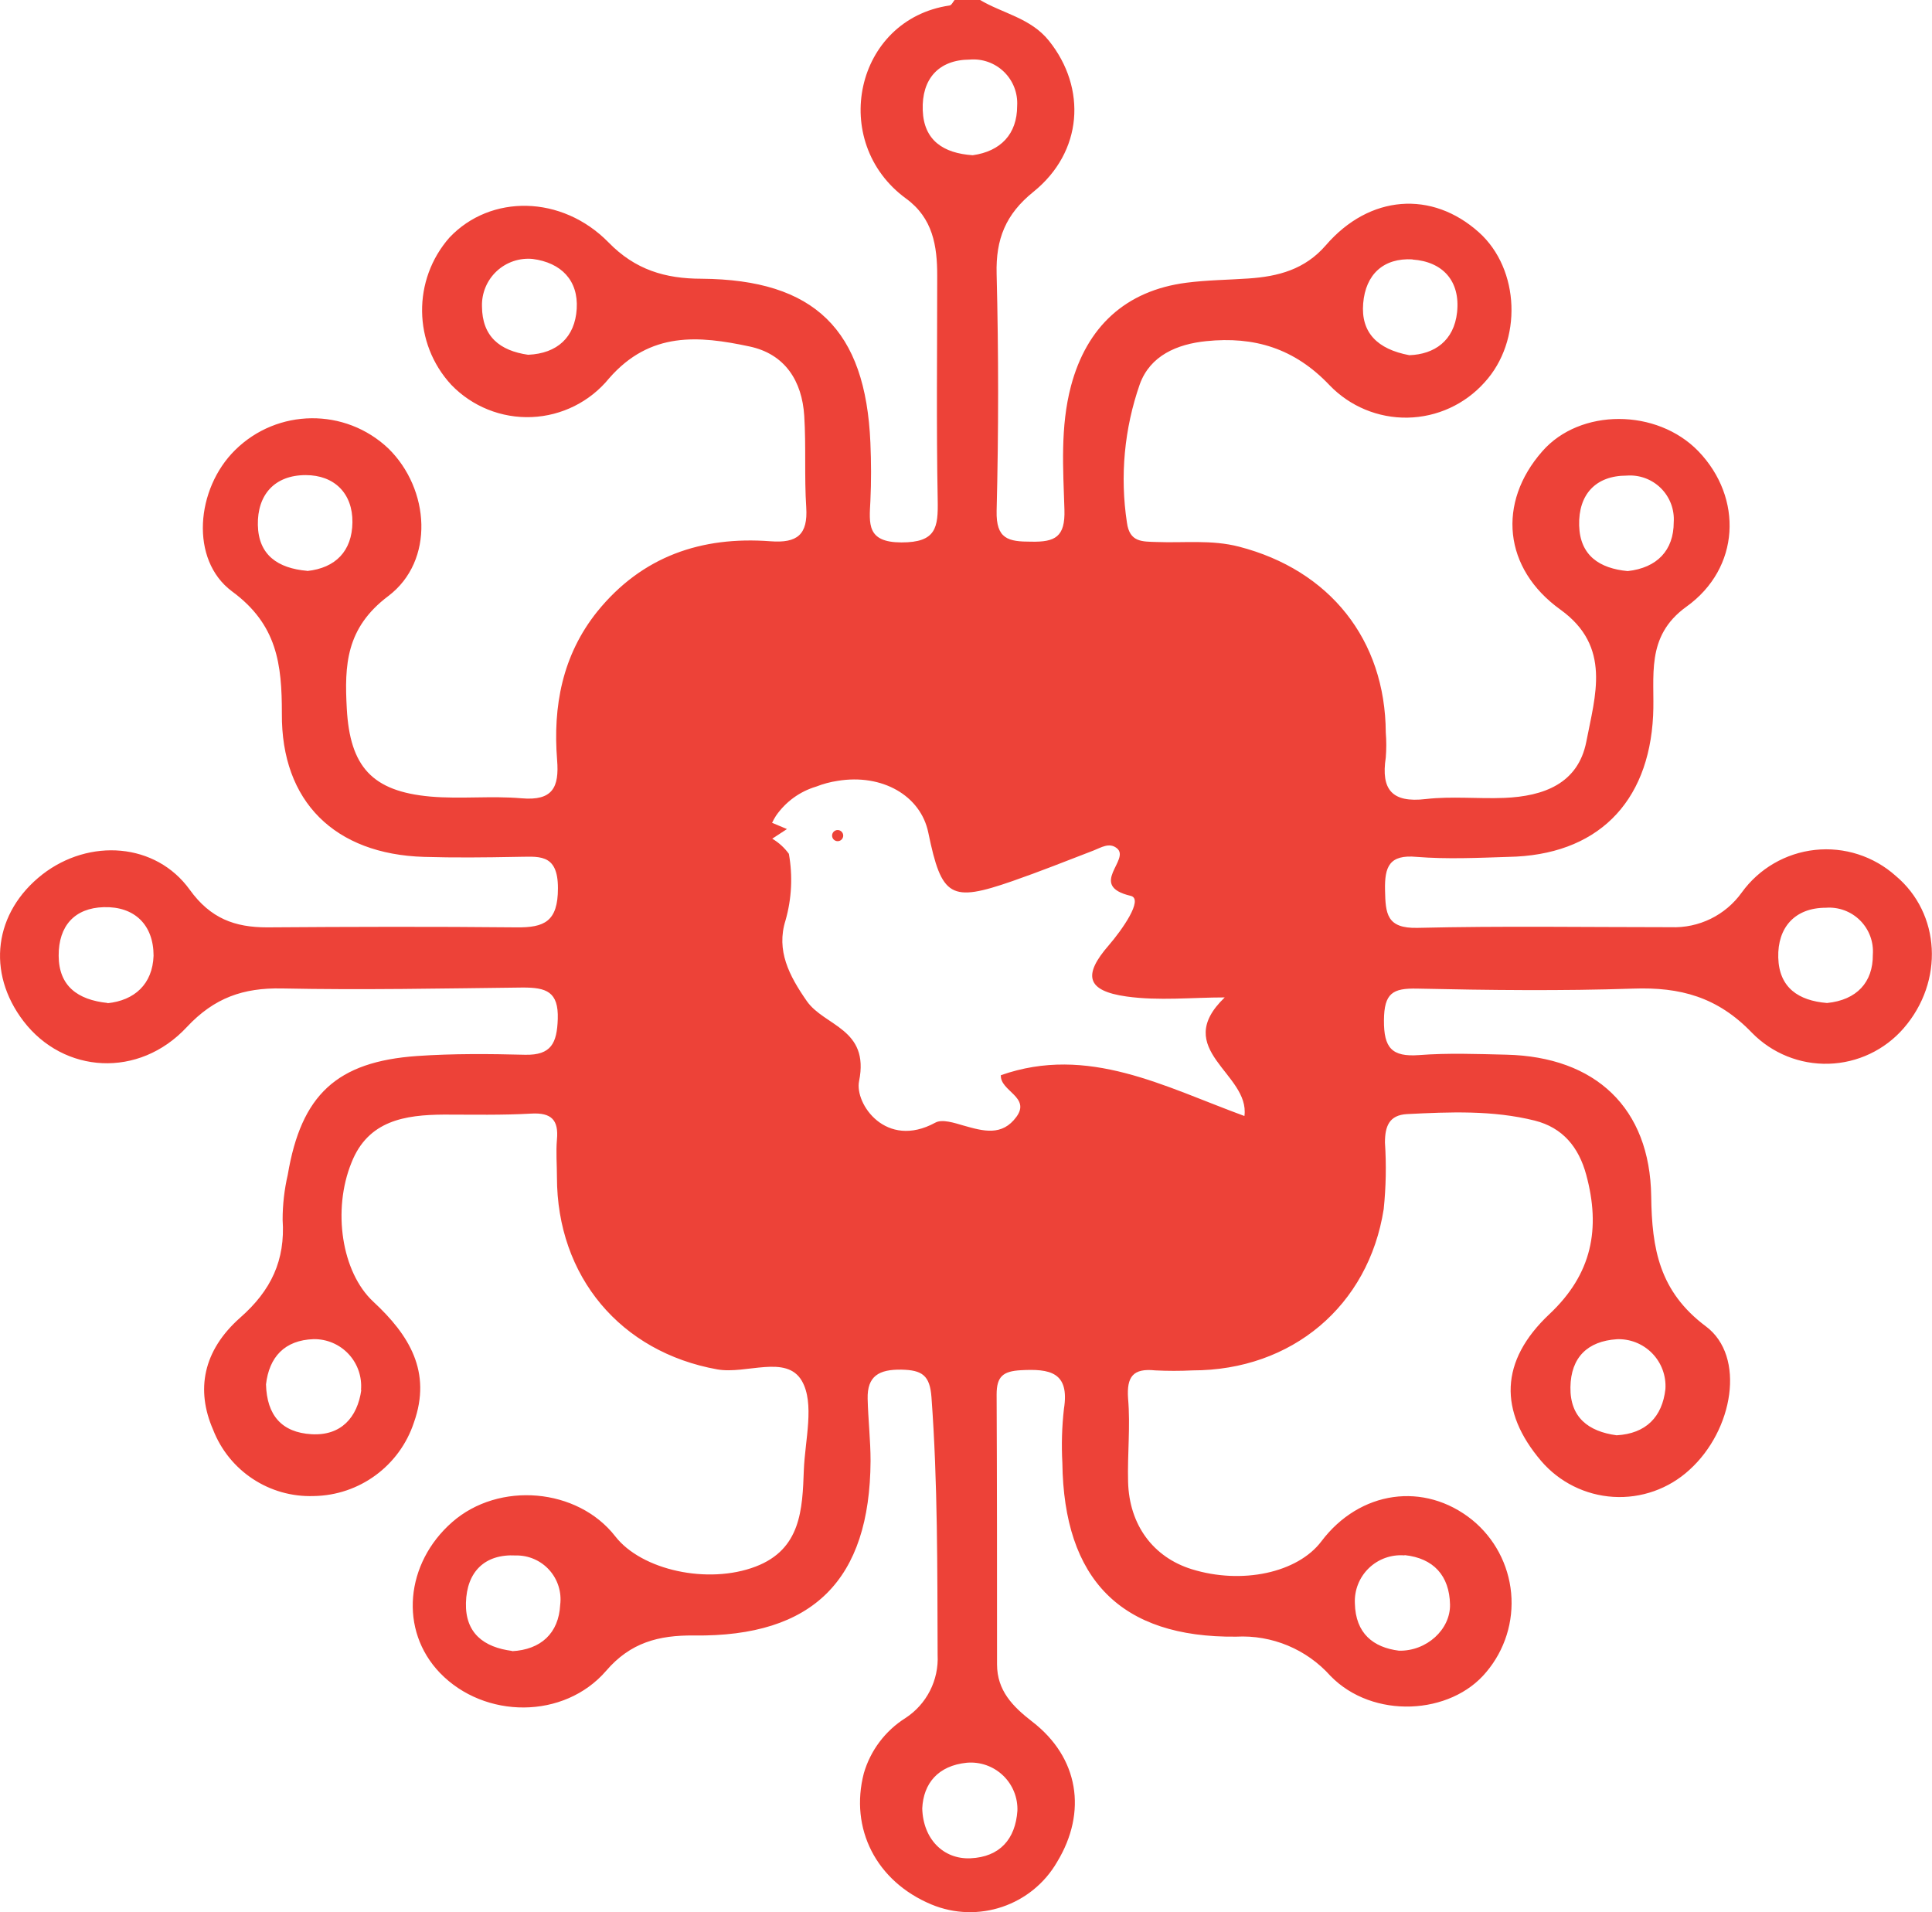
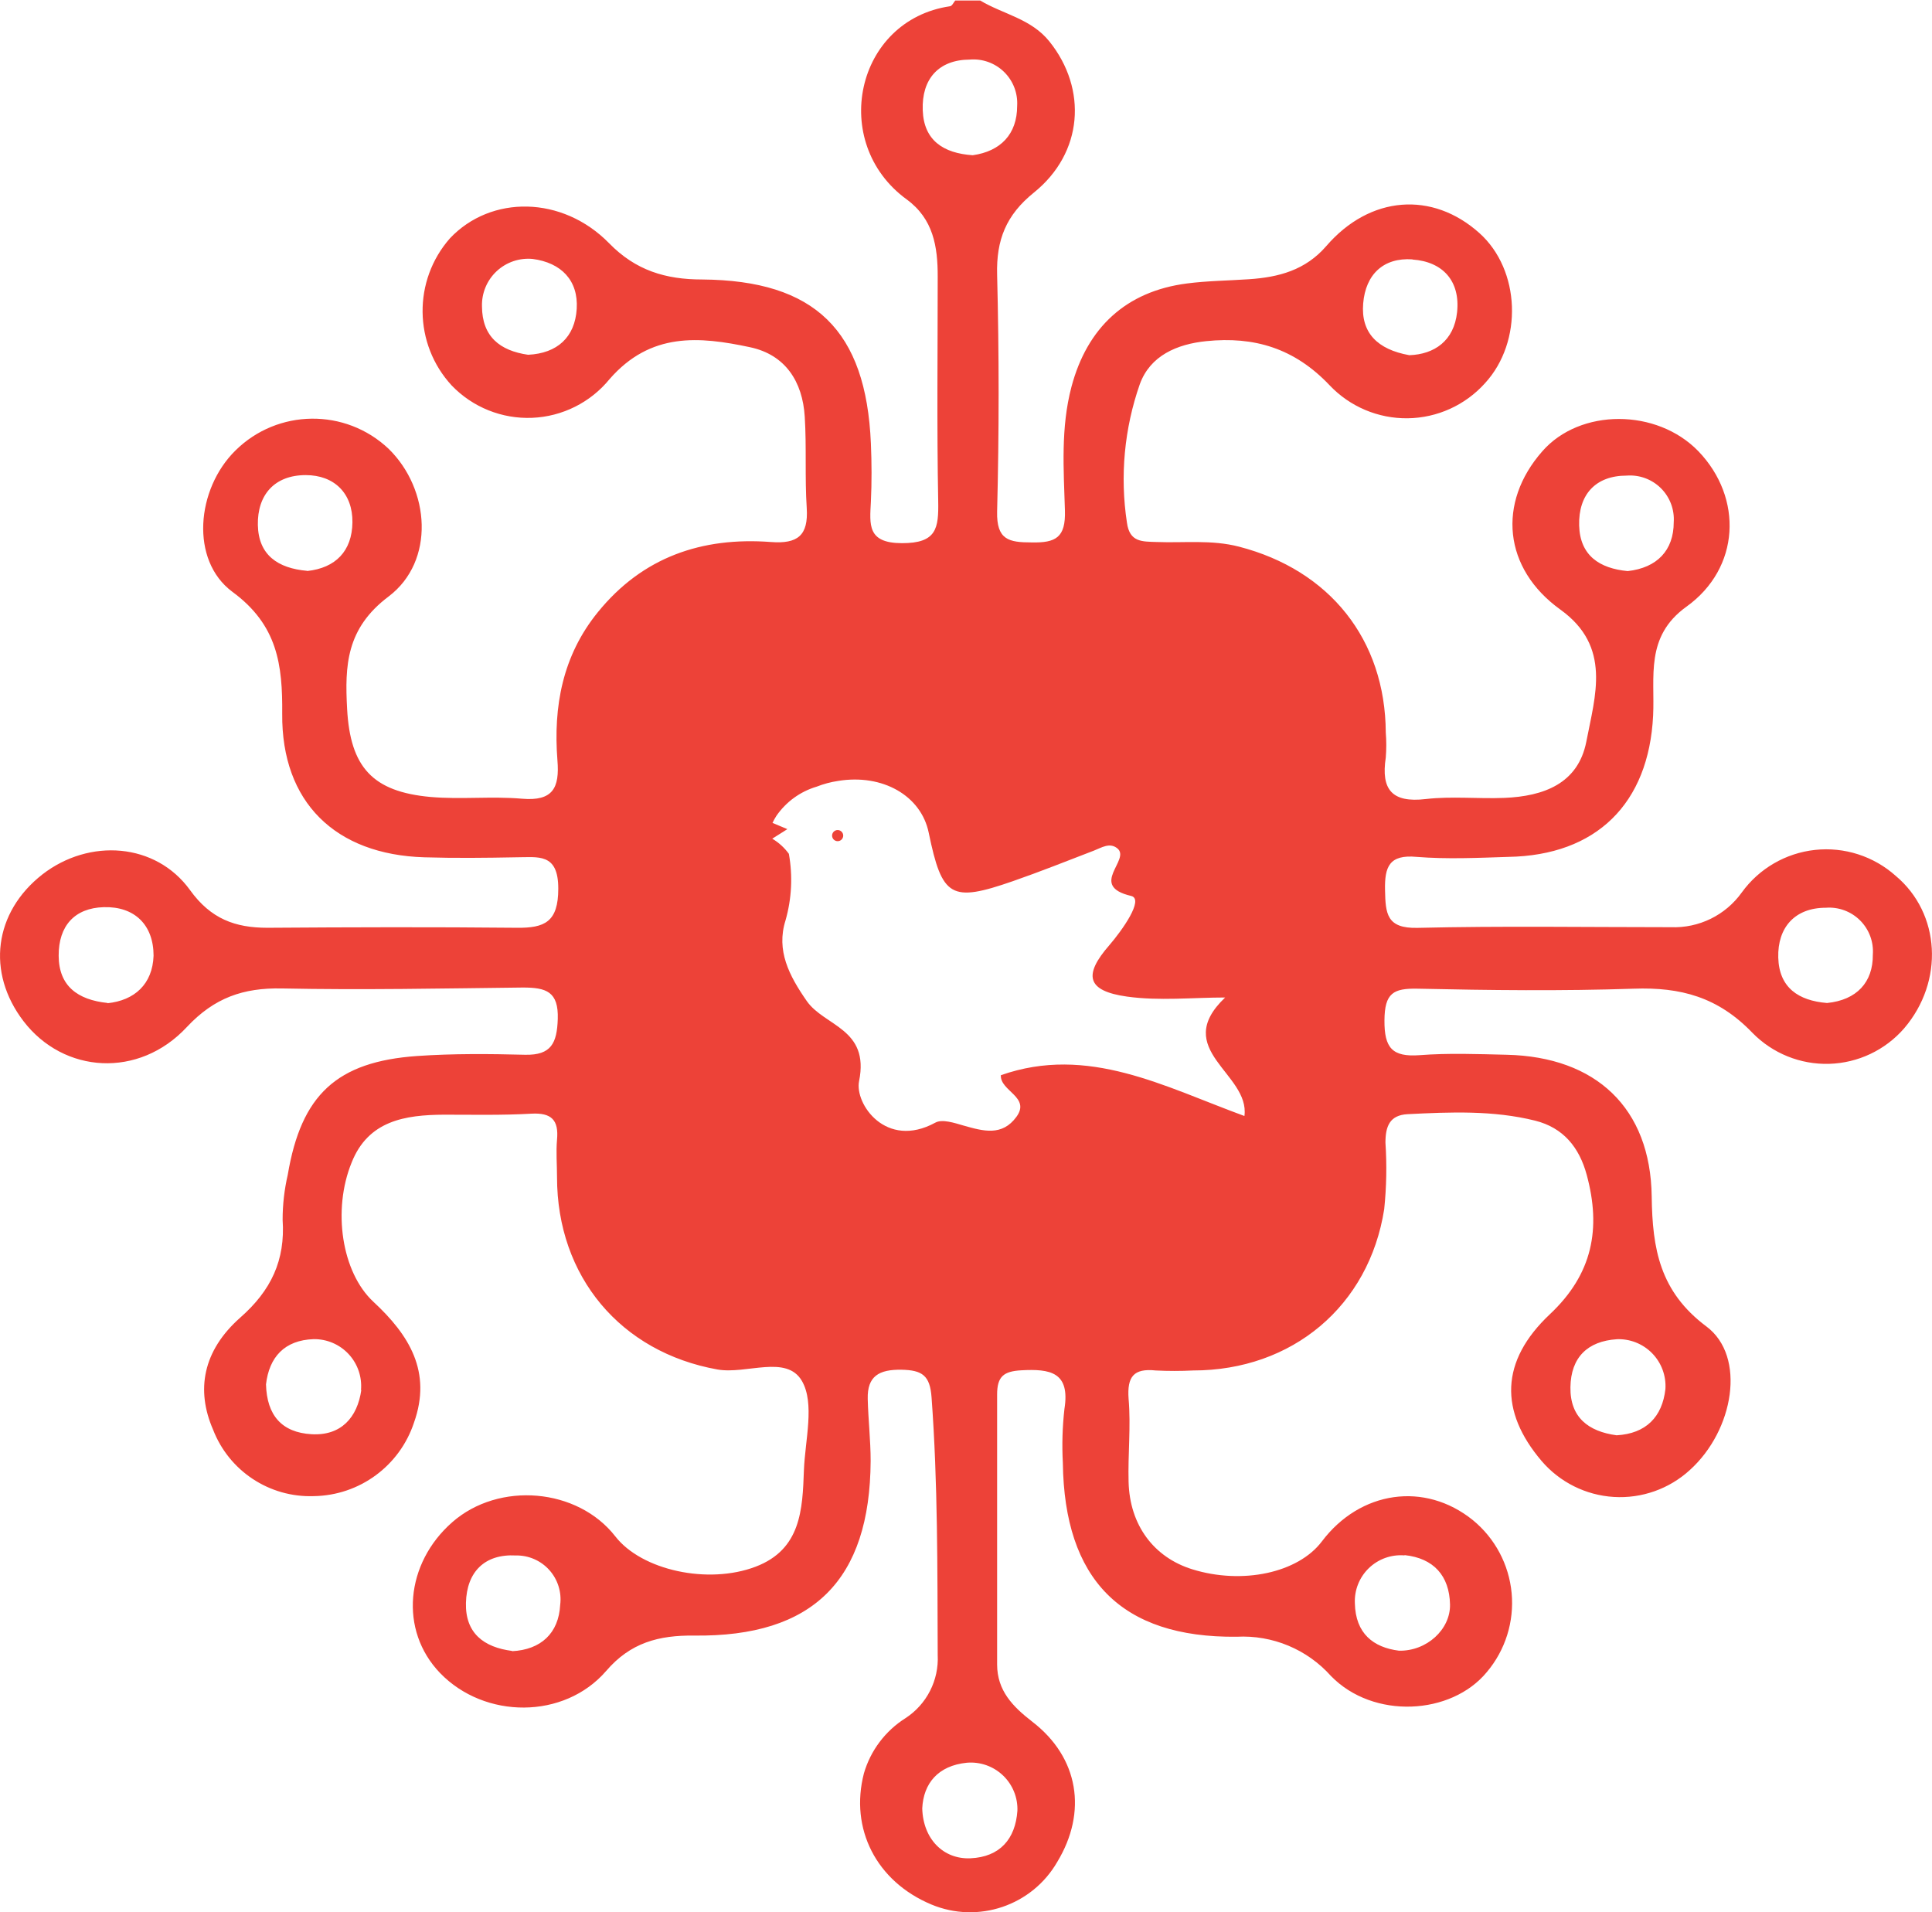
<svg xmlns="http://www.w3.org/2000/svg" id="logo_Image" data-name="logo Image" viewBox="0 0 232.49 230.04">
  <defs>
    <style>.cls-1{fill:#ed4238;}</style>
  </defs>
-   <path class="cls-1" d="M238.37,113.37a12.54,12.54,0,0,0-18.52,2,10,10,0,0,1-8.53,4.18c-10.16,0-20.33-.16-30.49.08-3.73.09-3.85-1.72-3.91-4.54s.51-4.31,3.81-4c3.64.29,7.33.12,11,0,10.63-.17,16.93-6.42,17.45-17,.23-4.65-1-9.5,4-13.1,6.49-4.65,6.84-13.1,1.45-18.71-5-5.17-14.24-5.19-18.78,0-5.45,6.19-4.7,14.12,2.18,19.06,6.18,4.45,4.17,10.35,3.11,15.9-1,5.07-5.18,6.55-9.83,6.75-3.16.13-6.37-.22-9.49.14-4.07.48-5.4-1.14-4.81-5a18.77,18.77,0,0,0,0-3c-.06-11.2-6.76-19.55-17.66-22.37-3.32-.86-6.61-.43-9.92-.56-1.73-.06-3.25.05-3.57-2.34a34.66,34.66,0,0,1,1.55-16.65c1.25-3.44,4.47-4.82,8-5.18,5.75-.59,10.6.84,14.83,5.3A12.72,12.72,0,0,0,188.89,54c4.59-5,4.27-13.63-.67-18.06-5.66-5.08-13.17-4.53-18.42,1.55-2.52,2.92-5.74,3.76-9.31,4-2.49.17-5,.19-7.47.51-7.35.95-12,5.33-13.89,12.42-1.31,4.95-.94,10-.79,14.91.1,3.25-1.11,3.89-4,3.83-2.75,0-4.24-.3-4.16-3.72q.36-14.23,0-28.5c-.11-4.19,1.08-7.18,4.43-9.88,5.94-4.79,6.44-12.46,1.87-18.17-2.21-2.76-5.57-3.28-8.34-4.94h-3c-.2.24-.38.66-.62.69-11.4,1.67-14.57,16.43-5.23,23.24,3.21,2.34,3.75,5.68,3.74,9.3,0,9-.11,18,.06,27,.06,3.27-.17,5.08-4.37,5.07s-3.87-2.24-3.73-5c.11-2.33.1-4.67,0-7-.58-13.6-6.71-19.62-20.31-19.73-4.38,0-8-1.08-11.2-4.37-5.62-5.73-14.2-5.81-19.14-.59a13.24,13.24,0,0,0,.21,17.72,12.7,12.7,0,0,0,19-.78c4.94-5.66,10.79-5.13,16.89-3.83,4.26.9,6.33,4.14,6.59,8.36.23,3.65,0,7.34.24,11,.21,3.29-1.08,4.33-4.32,4.08-8.28-.62-15.43,1.8-20.82,8.45C77.9,86.83,76.78,93,77.29,99.43c.27,3.3-.54,4.93-4.26,4.61s-7.34.11-11-.21c-7-.63-9.67-3.59-10.05-10.6-.28-5.21-.12-9.68,5-13.53,5.6-4.24,5-12.87,0-17.76a13.26,13.26,0,0,0-18.44.2c-4.71,4.64-5.48,13.2-.37,17,5.45,4,6,8.78,6,14.69-.09,10.63,6.39,16.94,17.11,17.26,3.67.11,7.34.07,11,0,2.67,0,5.12-.58,5.11,3.78,0,4-1.63,4.74-5,4.7-10-.1-20-.07-30,0-3.89,0-6.81-1.07-9.3-4.52C29,109.37,21,108.82,15.35,113.2c-5.83,4.56-6.76,11.79-2.27,17.66,4.84,6.32,13.88,6.91,19.65.71,3.3-3.53,6.79-4.74,11.44-4.65,9.66.2,19.33,0,29-.11,2.8,0,4.31.48,4.2,3.8-.1,2.87-.77,4.36-3.93,4.29-4.32-.11-8.67-.15-13,.15-9.68.68-13.94,4.68-15.56,14.28a24,24,0,0,0-.62,5.43c.33,4.87-1.38,8.5-5.1,11.77-4.52,4-5.34,8.73-3.27,13.48A12.52,12.52,0,0,0,48,188a12.9,12.9,0,0,0,12.06-8.85c2.17-6.11-.57-10.53-4.88-14.53-3.83-3.55-4.95-11.05-2.63-16.75,2-5.06,6.43-5.74,11.12-5.77,3.5,0,7,.08,10.5-.12,2.44-.14,3.32.77,3.1,3.13-.13,1.49,0,3,0,4.5,0,12,7.68,21.07,19.3,23.15,3.48.62,8.3-1.83,10.17,1.38,1.57,2.72.38,7.11.24,10.75-.17,4.71-.34,9.52-5.81,11.6-5.72,2.18-13.71.44-16.88-3.64-4.54-5.83-14-6.65-19.63-1.71s-6.41,13-1.47,18.14c5.37,5.57,14.94,5.61,20-.25,2.92-3.4,6.32-4.3,10.59-4.25,14.33.17,21.15-6.69,21.23-21,0-2.49-.29-5-.35-7.47-.07-2.76,1.37-3.56,4.06-3.52,2.5.05,3.43.69,3.62,3.32.76,10.31.7,20.63.74,31a8.55,8.55,0,0,1-3.88,7.61,11.72,11.72,0,0,0-5,6.64c-1.72,6.66,1.48,13,8.12,15.78a12.11,12.11,0,0,0,15.15-5.13c3.63-6,2.6-12.55-3-16.86-2.38-1.84-4.23-3.75-4.24-6.88,0-10.84,0-21.67-.05-32.5,0-2.18.8-2.79,2.9-2.91,3.47-.19,5.91.2,5.2,4.65a39,39,0,0,0-.19,6.49c.18,14,7,21.06,20.91,20.92a14.21,14.21,0,0,1,11.36,4.73c5.09,5.23,14.47,4.73,18.76-.49a12.89,12.89,0,0,0-1.7-18.28c-5.77-4.65-13.54-3.55-18.16,2.57-2.86,3.79-9.57,5.23-15.61,3.35-4.62-1.44-7.52-5.31-7.65-10.52-.09-3.33.29-6.68,0-10-.19-2.66.61-3.68,3.27-3.4a44.79,44.79,0,0,0,4.49,0c11.94,0,21.18-7.76,23-19.41a47.18,47.18,0,0,0,.15-8c0-1.94.49-3.31,2.65-3.43,5.15-.26,10.31-.48,15.37.78,3.38.85,5.3,3.2,6.2,6.52,1.75,6.46.72,11.93-4.43,16.77-6,5.65-6.08,11.69-1,17.66a12.43,12.43,0,0,0,17.84,1.09c5.31-4.79,6.8-13.68,2-17.27-5.62-4.2-6.51-9.35-6.59-15.65-.14-10.65-6.71-16.8-17.44-17.05-3.5-.08-7-.22-10.5.05-3.29.24-4.24-.88-4.22-4.18s1.07-3.88,4-3.82c8.66.19,17.34.29,26,0,5.64-.2,10.14,1,14.28,5.31a12.42,12.42,0,0,0,18.25-.53C244.23,126.07,243.76,117.88,238.37,113.37ZM200.28,71.21c-.1-3.74,2-6,5.71-6a5.27,5.27,0,0,1,5.67,5.62c0,3.37-2,5.48-5.54,5.87C202.75,76.38,200.38,74.85,200.28,71.21Zm-20.06-32c3.66.25,5.77,2.6,5.37,6.34-.37,3.45-2.74,5.07-5.75,5.17C176,50,174,48,174.29,44.49S176.75,39,180.22,39.19ZM73.8,50.67c-3.41-.49-5.53-2.2-5.55-5.82a5.57,5.57,0,0,1,6.1-5.71c3.44.45,5.51,2.59,5.3,6S77.32,50.52,73.8,50.67Zm-26.59,26c-3.53-.31-5.86-1.9-5.93-5.52s2-6,5.76-6c3.46,0,5.66,2.22,5.62,5.68S50.63,76.33,47.21,76.69Zm-24,52c-3.66-.38-5.88-2.07-5.9-5.68s1.93-5.75,5.42-5.85c3.73-.11,6,2.15,6,5.84C28.61,126.41,26.43,128.37,23.17,128.7Zm30.52,46.56c-.47,3.32-2.44,5.54-6,5.33s-5.37-2.26-5.47-6c.38-3.26,2.21-5.32,5.73-5.44A5.64,5.64,0,0,1,53.69,175.26Zm18.16,31.41c-3.45-.44-5.66-2.16-5.57-5.78.09-3.78,2.3-5.91,6-5.71a5.28,5.28,0,0,1,5.34,5.95C77.48,204.5,75.35,206.49,71.85,206.67Zm107.4-11.53c3.46.37,5.38,2.47,5.45,5.94.06,3-2.81,5.63-6.14,5.56-3.09-.39-5.23-2.07-5.31-5.7A5.53,5.53,0,0,1,179.25,195.14Zm-58-173.88c-.14-3.74,1.91-6.06,5.65-6.08a5.27,5.27,0,0,1,5.71,5.58c0,3.4-2,5.46-5.35,5.93C123.78,26.42,121.42,24.88,121.29,21.26Zm11.39,204.65c-.24,3.38-2.1,5.55-5.65,5.71-3.24.14-5.7-2.3-5.8-6,.14-3,1.89-5.15,5.37-5.5A5.61,5.61,0,0,1,132.68,225.91ZM160,142.27c-9.63-3.52-18.81-8.6-29.31-4.91-.11,1.91,3.61,2.62,1.88,5s-4,1.73-6.37,1.06c-1.1-.32-2.57-.81-3.4-.35-5.94,3.24-9.73-2.28-9.17-5,1.28-6.34-4.18-6.59-6.3-9.64s-3.7-6.08-2.55-9.71a17.76,17.76,0,0,0,.4-8,6.69,6.69,0,0,0-2-1.82l1.77-1.16h0l-1.79-.75a7.19,7.19,0,0,1,.47-.85,9,9,0,0,1,4.84-3.51,11.9,11.9,0,0,1,2.58-.69c5.35-.88,10,1.77,10.91,6.24,1.61,7.78,2.67,8.41,10.13,5.82,3.28-1.14,6.51-2.43,9.76-3.68.92-.36,1.88-1,2.79-.28,1.73,1.36-3.56,4.51,1.68,5.74,1.6.38-1.11,4.17-2.63,5.93-3.14,3.6-2.73,5.5,2.13,6.18,3.87.54,7.87.11,11.81.11C151.09,134.29,160.69,137.15,160,142.27Zm44.77,26.86a5.64,5.64,0,0,1,5.89,6c-.38,3.35-2.34,5.36-5.87,5.56-3.41-.46-5.61-2.16-5.56-5.78S201.32,169.36,204.81,169.13Zm25.32-40.46c-3.4-.28-5.75-1.83-5.85-5.46s2-6,5.72-6a5.27,5.27,0,0,1,5.66,5.65C235.65,126.18,233.68,128.31,230.13,128.67Z" transform="translate(-10.25 -7.98)" />
+   <path class="cls-1" d="M229.37,107.87a12.54,12.54,0,0,0-18.52,2,10,10,0,0,1-8.53,4.18c-10.16,0-20.33-.16-30.49.08-3.73.09-3.85-1.72-3.91-4.54s.51-4.31,3.81-4c3.64.29,7.33.12,11,0,10.63-.17,16.93-6.42,17.45-17,.23-4.65-1-9.5,4-13.1,6.49-4.65,6.84-13.1,1.45-18.71-5-5.17-14.24-5.19-18.78,0-5.45,6.19-4.7,14.12,2.18,19.06,6.18,4.45,4.17,10.35,3.11,15.9-1,5.07-5.18,6.55-9.83,6.75-3.16.13-6.37-.22-9.49.14-4.07.48-5.4-1.14-4.81-5a18.77,18.77,0,0,0,0-3c-.06-11.2-6.76-19.55-17.66-22.37-3.32-.86-6.61-.43-9.92-.56-1.73-.06-3.25.05-3.57-2.34a34.66,34.66,0,0,1,1.55-16.65c1.25-3.44,4.47-4.82,8-5.18,5.75-.59,10.6.84,14.83,5.3a12.72,12.72,0,0,0,18.71-.24c4.59-5,4.27-13.63-.67-18.06-5.66-5.08-13.17-4.53-18.42,1.55-2.52,2.92-5.74,3.76-9.31,4-2.49.17-5,.19-7.47.51-7.35.95-12,5.33-13.89,12.42-1.31,4.95-.94,9.95-.79,14.91.1,3.25-1.11,3.89-4,3.83-2.75,0-4.24-.3-4.16-3.72q.36-14.23,0-28.5c-.11-4.19,1.08-7.18,4.43-9.88,5.94-4.79,6.44-12.46,1.87-18.17-2.21-2.76-5.57-3.28-8.34-4.94h-3c-.2.24-.38.66-.62.69-11.4,1.67-14.57,16.43-5.23,23.24,3.21,2.34,3.75,5.68,3.74,9.3,0,9-.11,18,.06,27,.06,3.27-.17,5.08-4.37,5.07s-3.87-2.24-3.73-5c.11-2.33.1-4.67,0-7-.58-13.6-6.71-19.62-20.31-19.73-4.38,0-8-1.08-11.2-4.37-5.62-5.73-14.2-5.81-19.14-.59a13.24,13.24,0,0,0,.21,17.72,12.7,12.7,0,0,0,19-.78c4.94-5.66,10.79-5.13,16.89-3.83,4.26.9,6.33,4.14,6.59,8.36.23,3.65,0,7.34.24,11,.21,3.29-1.08,4.33-4.32,4.08-8.28-.62-15.43,1.8-20.82,8.45-4.25,5.23-5.37,11.35-4.86,17.83.27,3.3-.54,4.93-4.26,4.61s-7.34.11-11-.21c-7-.63-9.67-3.59-10.05-10.6-.28-5.21-.12-9.68,5-13.53,5.6-4.24,5-12.87,0-17.76a13.26,13.26,0,0,0-18.44.2c-4.71,4.64-5.48,13.2-.37,17,5.45,4,6.05,8.78,6,14.69-.09,10.63,6.39,16.94,17.11,17.26,3.67.11,7.34.07,11,0,2.67,0,5.12-.58,5.11,3.78,0,4-1.63,4.74-5,4.7-10-.1-20-.07-30,0-3.89,0-6.81-1.07-9.3-4.52C20,103.87,12,103.32,6.35,107.7c-5.83,4.56-6.76,11.79-2.27,17.66,4.84,6.32,13.88,6.91,19.65.71,3.3-3.53,6.79-4.74,11.44-4.65,9.66.2,19.33,0,29-.11,2.8,0,4.31.48,4.2,3.8-.1,2.87-.77,4.36-3.93,4.29-4.32-.11-8.67-.15-13,.15-9.68.68-13.94,4.68-15.56,14.28a24,24,0,0,0-.62,5.43c.33,4.87-1.38,8.5-5.1,11.77-4.52,4-5.34,8.73-3.27,13.48a12.52,12.52,0,0,0,12.12,8,12.9,12.9,0,0,0,12.06-8.85c2.17-6.11-.57-10.53-4.88-14.53-3.83-3.55-4.95-11.05-2.63-16.75,2-5.06,6.43-5.74,11.12-5.77,3.5,0,7,.08,10.5-.12,2.44-.14,3.32.77,3.1,3.13-.13,1.49,0,3,0,4.5,0,12,7.68,21.07,19.3,23.15,3.48.62,8.3-1.83,10.17,1.38,1.57,2.72.38,7.11.24,10.75-.17,4.71-.34,9.52-5.81,11.6-5.72,2.18-13.71.44-16.88-3.64-4.54-5.83-14-6.65-19.63-1.71s-6.41,13-1.47,18.14c5.37,5.57,14.94,5.61,20-.25,2.92-3.4,6.32-4.3,10.59-4.25,14.33.17,21.15-6.69,21.23-21,0-2.49-.29-5-.35-7.47-.07-2.76,1.37-3.56,4.06-3.52,2.5.05,3.43.69,3.62,3.32.76,10.31.7,20.63.74,31a8.55,8.55,0,0,1-3.88,7.61,11.72,11.72,0,0,0-5,6.64c-1.72,6.66,1.48,13,8.12,15.78a12.11,12.11,0,0,0,15.15-5.13c3.63-6,2.6-12.55-3-16.86-2.38-1.84-4.23-3.75-4.24-6.88,0-10.84,0-21.67,0-32.5,0-2.18.8-2.79,2.9-2.91,3.47-.19,5.91.2,5.2,4.65a39,39,0,0,0-.19,6.49c.18,14,7,21.06,20.91,20.92a14.21,14.21,0,0,1,11.36,4.73c5.09,5.23,14.47,4.73,18.76-.49a12.89,12.89,0,0,0-1.7-18.28c-5.77-4.65-13.54-3.55-18.16,2.57-2.86,3.79-9.57,5.23-15.61,3.35-4.62-1.44-7.52-5.31-7.65-10.52-.09-3.33.29-6.68,0-10-.19-2.66.61-3.68,3.27-3.4a44.79,44.79,0,0,0,4.49,0c11.94,0,21.18-7.76,23-19.41a47.18,47.18,0,0,0,.15-8c0-1.94.49-3.31,2.65-3.43,5.15-.26,10.31-.48,15.37.78,3.38.85,5.3,3.2,6.2,6.52,1.75,6.46.72,11.93-4.43,16.77-6,5.65-6.08,11.69-1,17.66a12.43,12.43,0,0,0,17.84,1.09c5.31-4.79,6.8-13.68,2-17.27-5.62-4.2-6.51-9.35-6.59-15.65-.14-10.65-6.71-16.8-17.44-17.05-3.5-.08-7-.22-10.5.05-3.29.24-4.24-.88-4.22-4.18s1.07-3.88,4-3.82c8.66.19,17.34.29,26,0,5.64-.2,10.14,1,14.28,5.31a12.42,12.42,0,0,0,18.25-.53C235.23,120.57,234.76,112.38,229.37,107.87ZM191.28,65.71c-.1-3.74,2-6,5.71-6a5.27,5.27,0,0,1,5.67,5.62c0,3.37-2,5.48-5.54,5.87C193.75,70.88,191.38,69.35,191.28,65.71Zm-20.06-32c3.66.25,5.77,2.6,5.37,6.34-.37,3.45-2.74,5.07-5.75,5.17C167,44.53,165,42.52,165.29,39S167.75,33.45,171.22,33.69ZM64.8,45.17c-3.41-.49-5.53-2.2-5.55-5.82a5.57,5.57,0,0,1,6.1-5.71c3.44.45,5.51,2.59,5.3,6S68.32,45,64.8,45.17Zm-26.59,26c-3.53-.31-5.86-1.9-5.93-5.52s2-6,5.76-6c3.46,0,5.66,2.22,5.62,5.68S41.63,70.83,38.21,71.19Zm-24,52c-3.66-.38-5.88-2.07-5.9-5.68s1.93-5.75,5.42-5.85c3.73-.11,6,2.15,6,5.84C19.61,120.91,17.43,122.87,14.17,123.2Zm30.52,46.56c-.47,3.32-2.44,5.54-6,5.33s-5.37-2.26-5.47-6c.38-3.26,2.21-5.32,5.73-5.44A5.64,5.64,0,0,1,44.69,169.76Zm18.16,31.41c-3.45-.44-5.66-2.16-5.57-5.78.09-3.78,2.3-5.91,6-5.71a5.28,5.28,0,0,1,5.34,5.95C68.48,199,66.35,201,62.85,201.17Zm107.4-11.53c3.46.37,5.38,2.47,5.45,5.94.06,3-2.81,5.63-6.14,5.56-3.09-.39-5.23-2.07-5.31-5.7A5.53,5.53,0,0,1,170.25,189.64Zm-58-173.88c-.14-3.74,1.91-6.06,5.65-6.08a5.27,5.27,0,0,1,5.71,5.58c0,3.4-2,5.46-5.35,5.93C114.78,20.92,112.42,19.38,112.29,15.76Zm11.39,204.65c-.24,3.38-2.1,5.55-5.65,5.71-3.24.14-5.7-2.3-5.8-6,.14-3,1.89-5.15,5.37-5.5A5.61,5.61,0,0,1,123.68,220.41ZM151,136.77c-9.63-3.52-18.81-8.6-29.31-4.91-.11,1.91,3.61,2.62,1.88,5s-4,1.73-6.37,1.06c-1.1-.32-2.57-.81-3.4-.35-5.94,3.24-9.73-2.28-9.17-5,1.28-6.34-4.18-6.59-6.3-9.64s-3.7-6.08-2.55-9.71a17.76,17.76,0,0,0,.4-8,6.69,6.69,0,0,0-2-1.82L96,102.25h0l-1.79-.75a7.19,7.19,0,0,1,.47-.85,9,9,0,0,1,4.84-3.51,11.9,11.9,0,0,1,2.58-.69c5.35-.88,10,1.77,10.91,6.24,1.61,7.78,2.67,8.41,10.13,5.82,3.28-1.14,6.51-2.43,9.76-3.68.92-.36,1.88-1,2.79-.28,1.73,1.36-3.56,4.51,1.68,5.74,1.6.38-1.11,4.17-2.63,5.93-3.14,3.6-2.73,5.5,2.13,6.18,3.87.54,7.87.11,11.81.11C142.09,128.79,151.69,131.65,151,136.77Zm44.77,26.86a5.64,5.64,0,0,1,5.89,6c-.38,3.35-2.34,5.36-5.87,5.56-3.41-.46-5.61-2.16-5.56-5.78S192.32,163.86,195.81,163.63Zm25.32-40.46c-3.4-.28-5.75-1.83-5.85-5.46s2-6,5.72-6a5.27,5.27,0,0,1,5.66,5.65C226.65,120.68,224.68,122.81,221.13,123.17Z" transform="translate(-1.25 -2.48)" />
  <circle class="cls-1" cx="100.8" cy="100.55" r="0.67" />
</svg>
